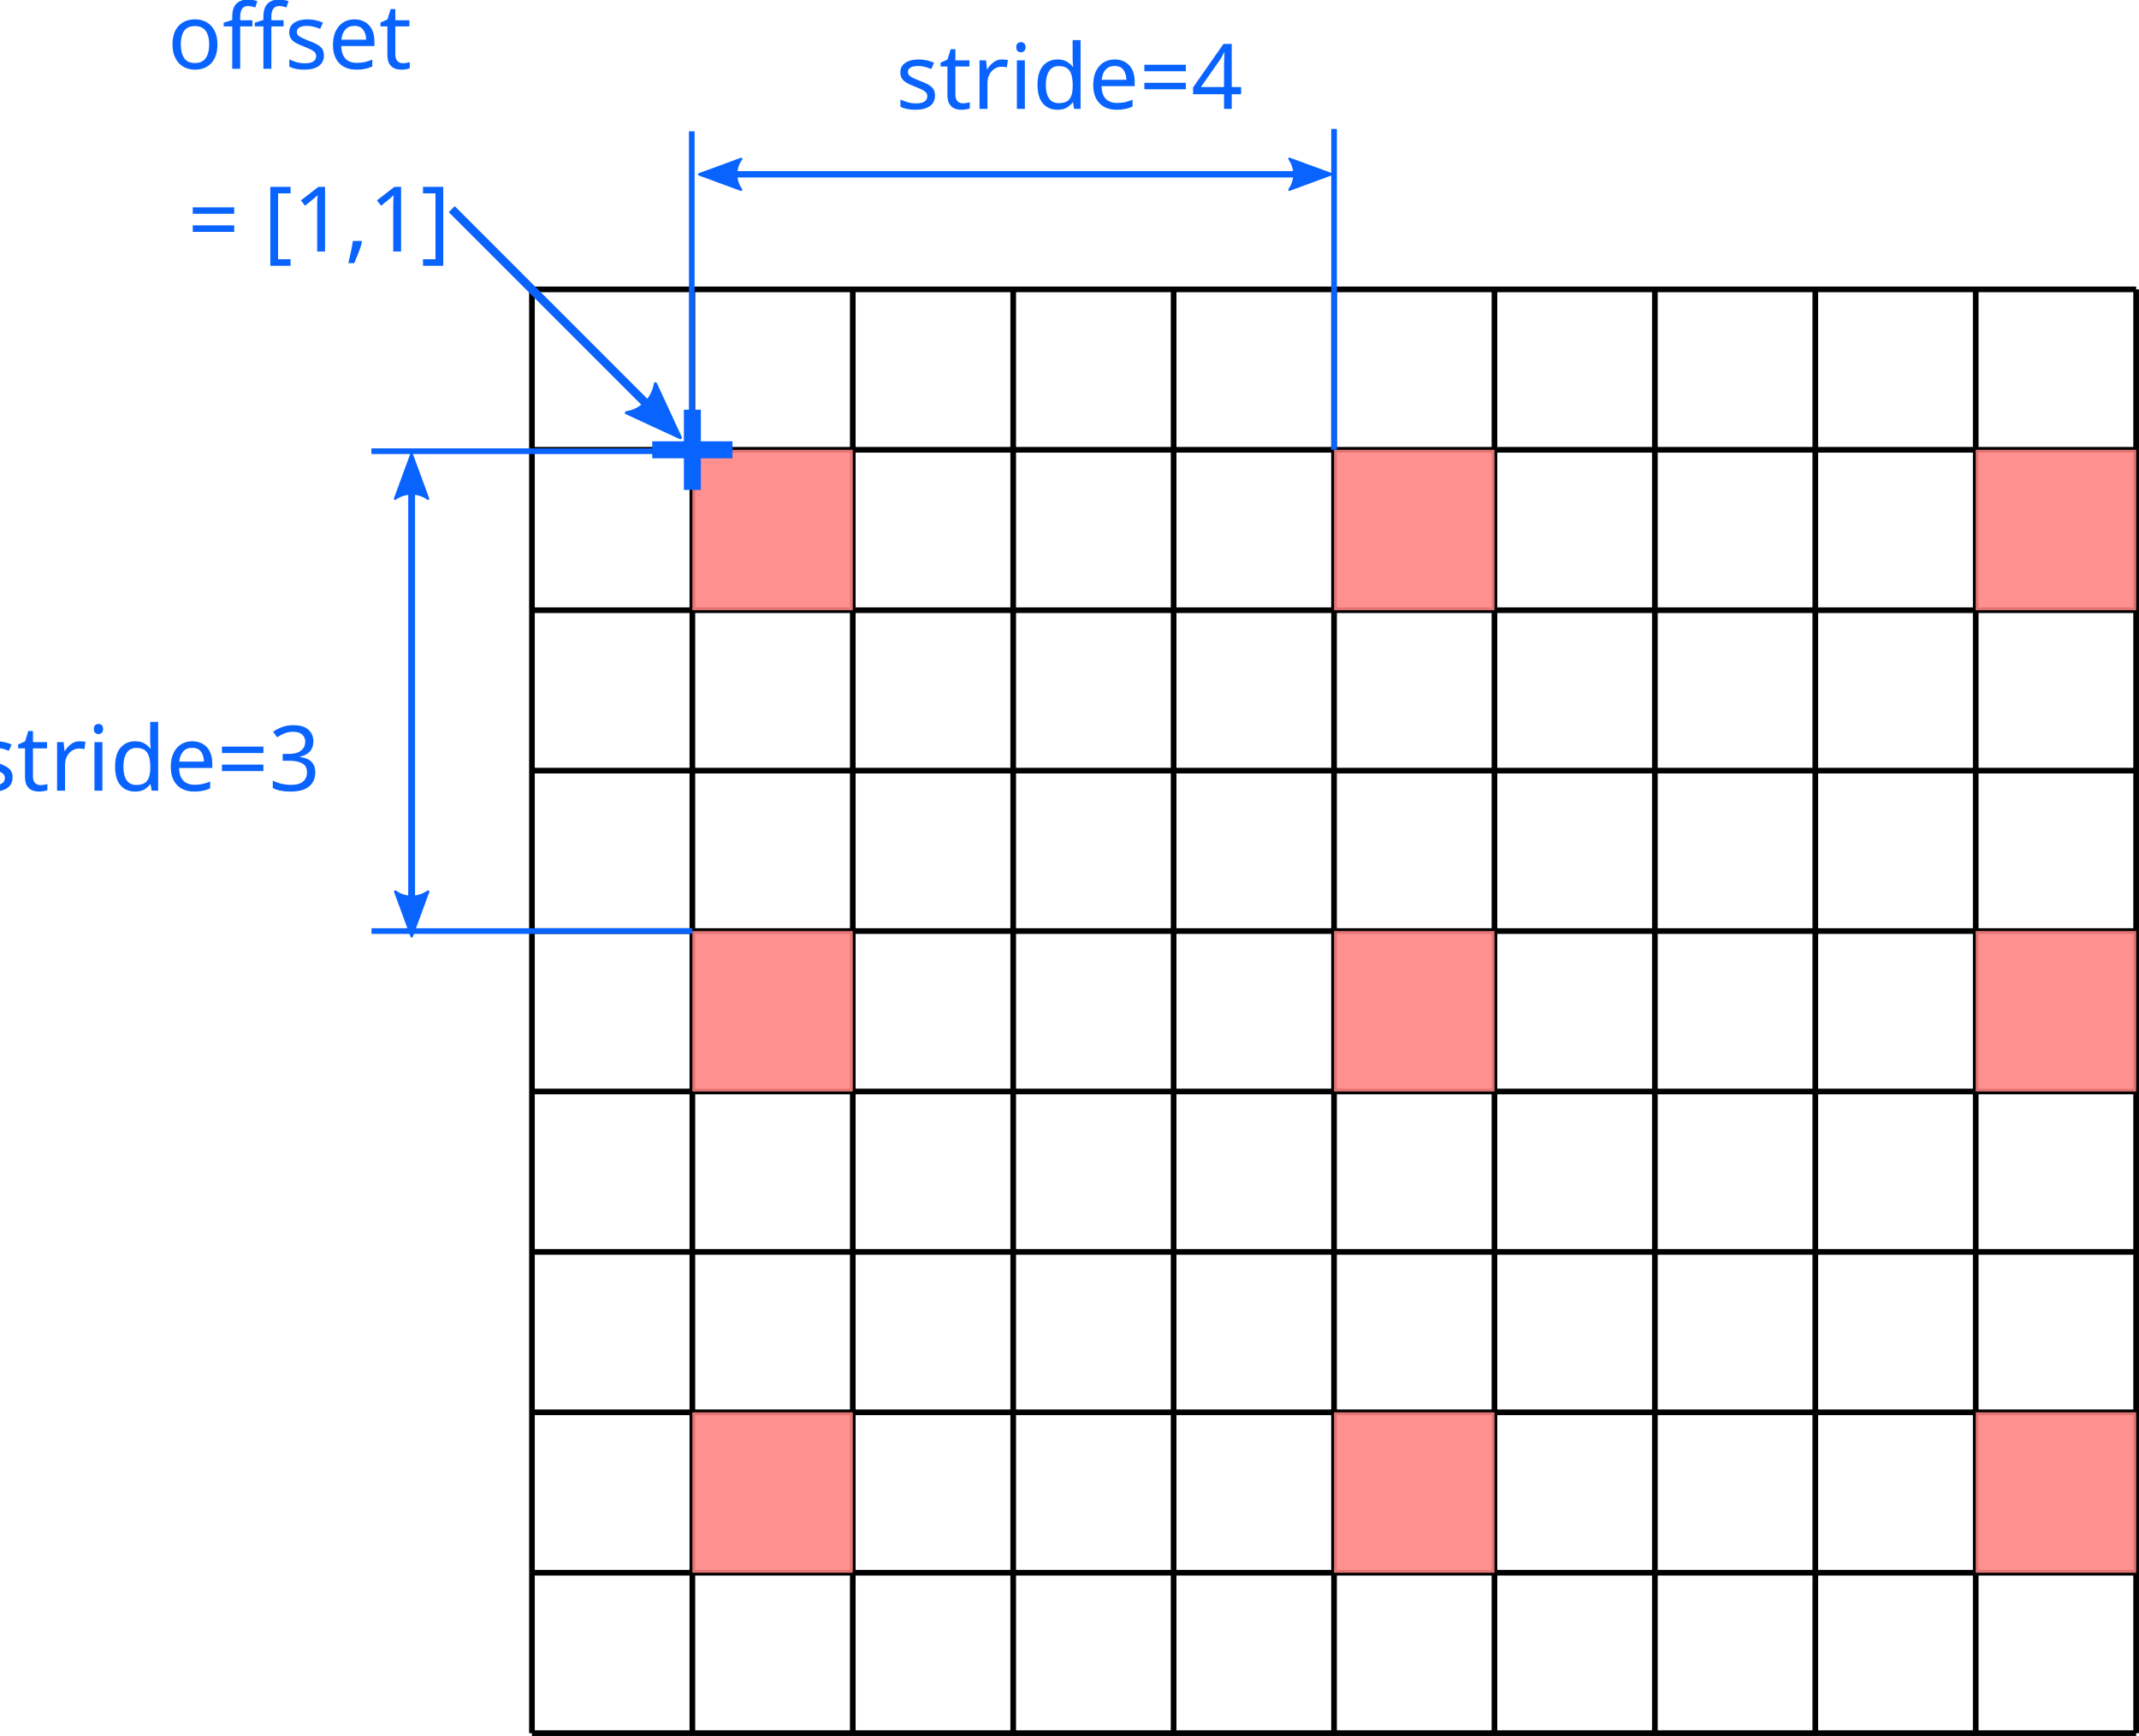
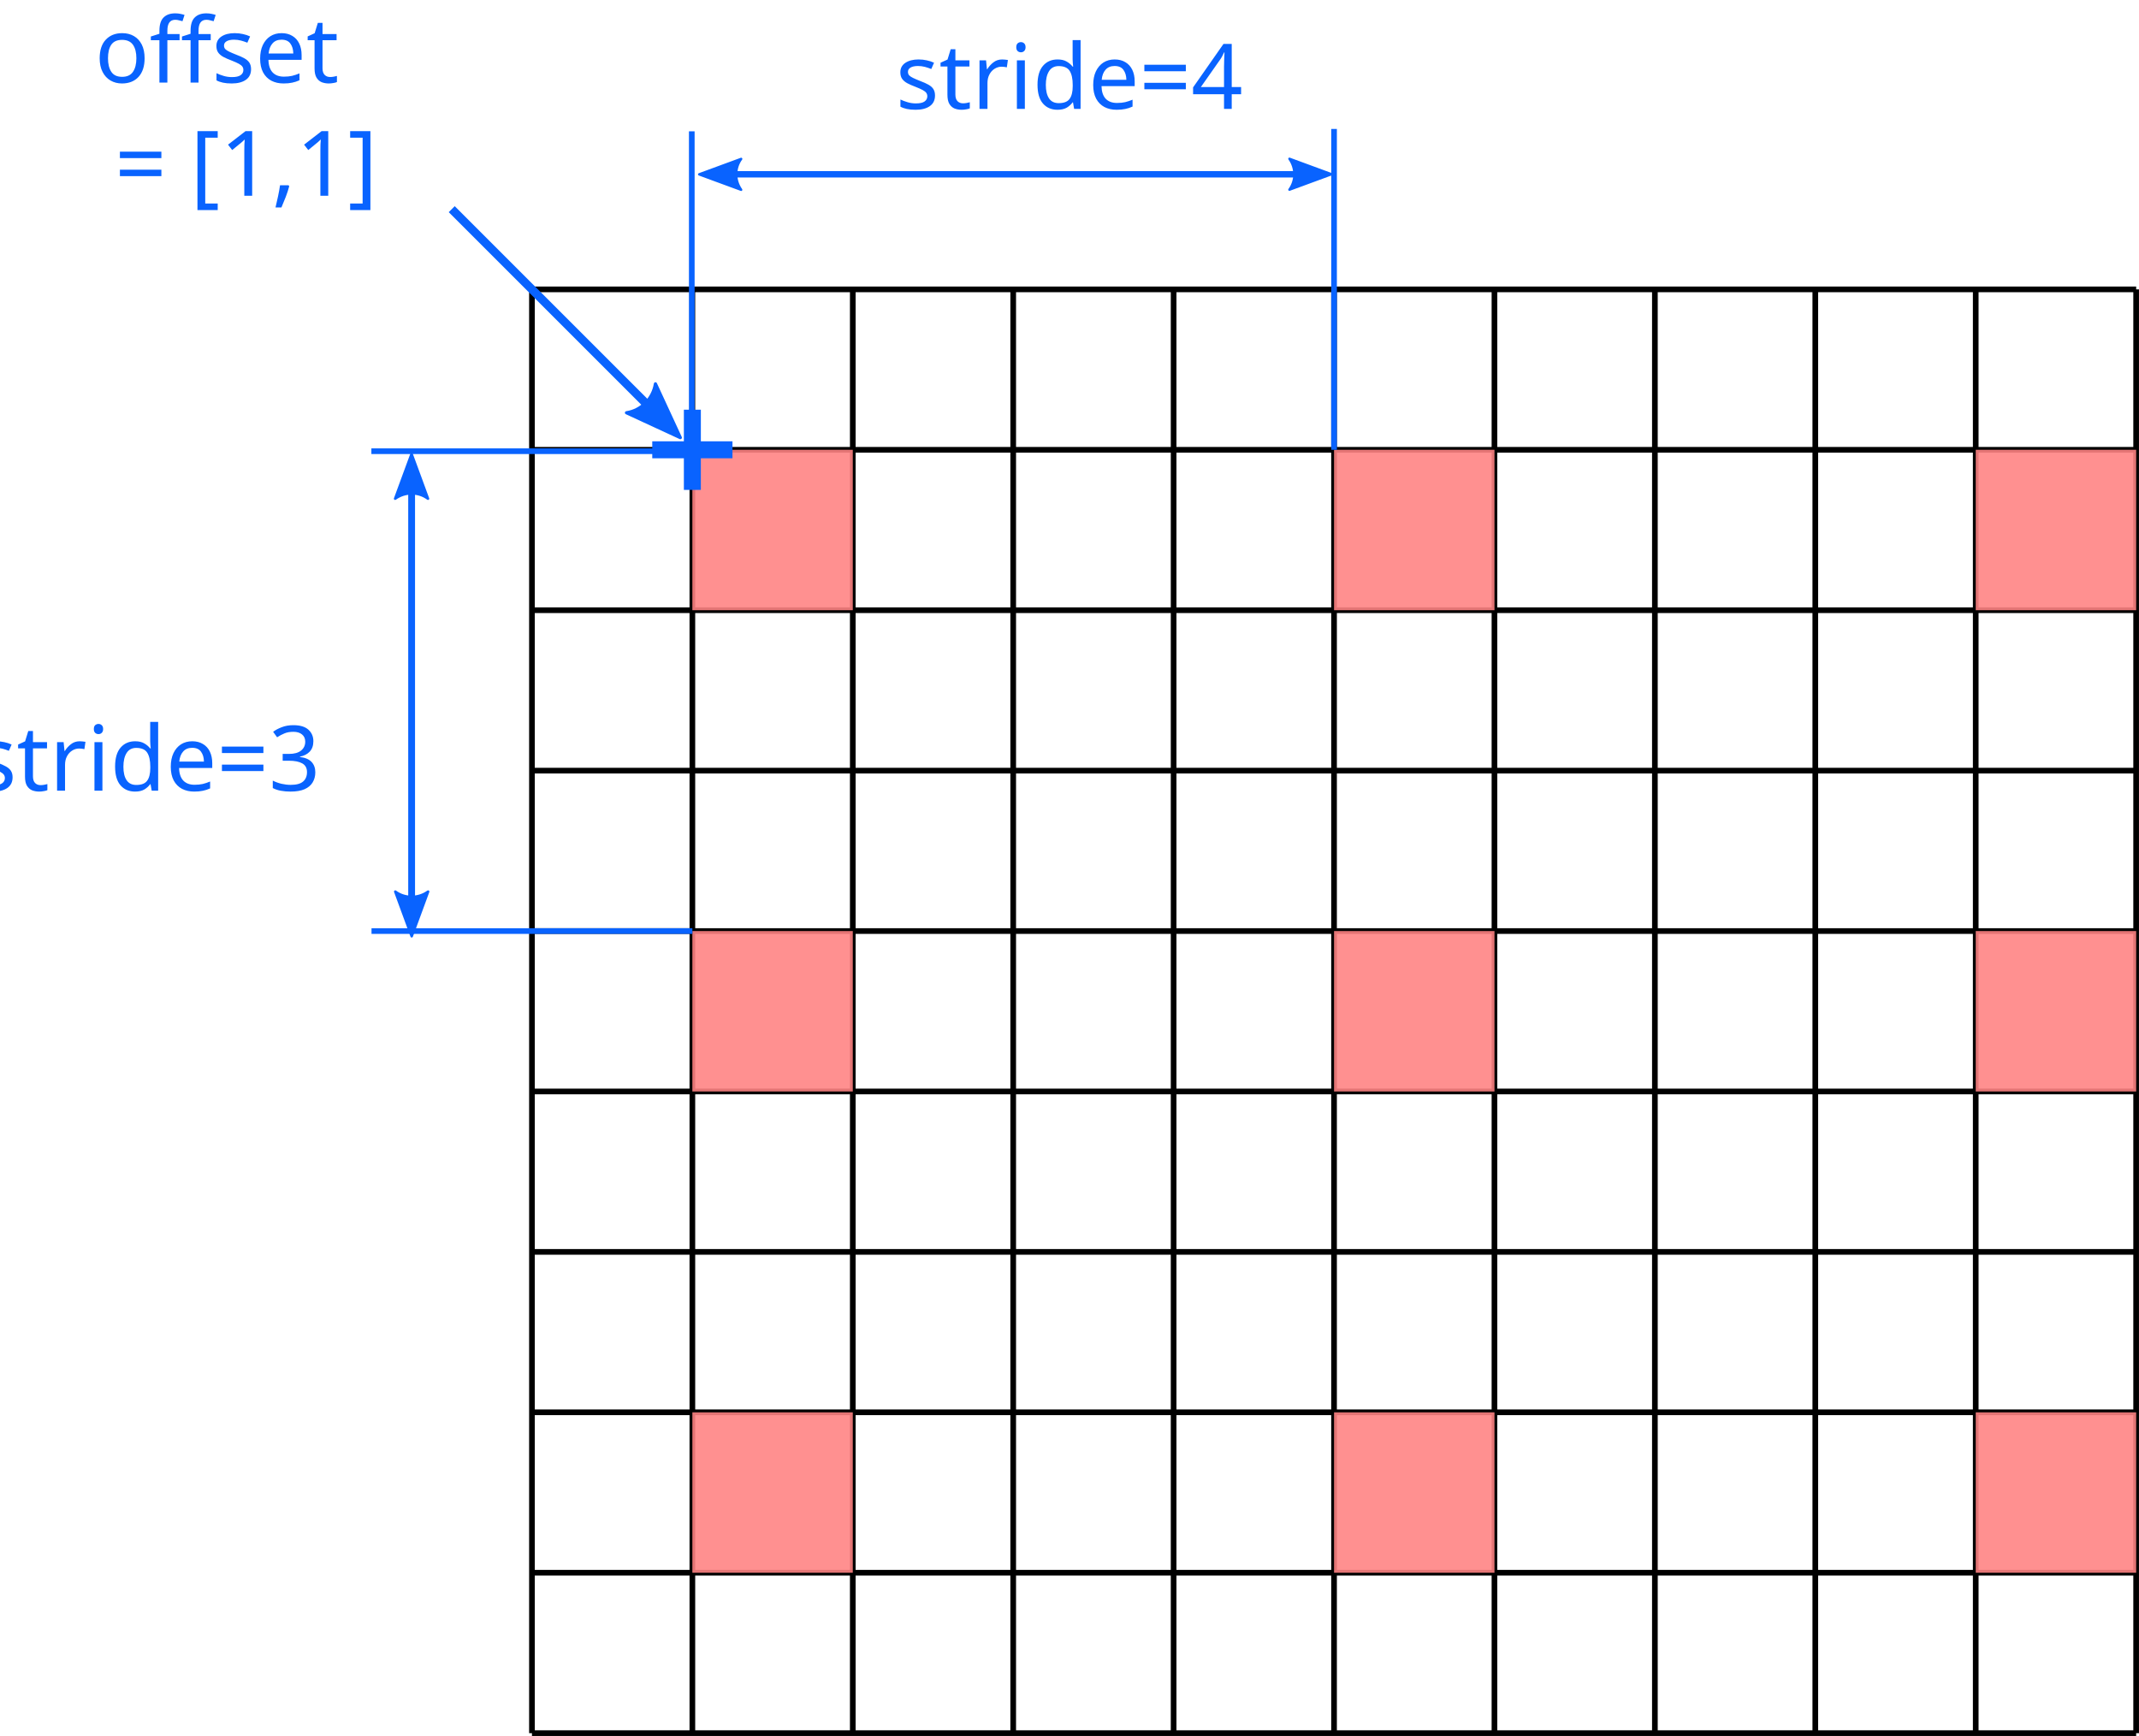
<svg xmlns="http://www.w3.org/2000/svg" width="377.959" height="306.751" id="svg2" version="1.1">
  <defs id="defs4">
    <marker style="overflow:visible" id="Arrow2Mstart" refX="0" refY="0" orient="auto">
      <path transform="scale(0.6,0.6)" d="M 8.719,4.034 -2.207,0.016 8.719,-4.002 c -1.745,2.372 -1.735,5.617 -6e-7,8.035 z" style="fill-rule:evenodd;stroke-width:0.625;stroke-linejoin:round" id="path3897" />
    </marker>
    <marker style="overflow:visible" id="Arrow2Mend" refX="0" refY="0" orient="auto">
      <path transform="scale(-0.6,-0.6)" d="M 8.719,4.034 -2.207,0.016 8.719,-4.002 c -1.745,2.372 -1.735,5.617 -6e-7,8.035 z" style="fill-rule:evenodd;stroke-width:0.625;stroke-linejoin:round" id="path3900" />
    </marker>
    <marker style="overflow:visible" id="Arrow2Mendp" refX="0" refY="0" orient="auto">
      <path transform="scale(-0.6,-0.6)" d="M 8.719,4.034 -2.207,0.016 8.719,-4.002 c -1.745,2.372 -1.735,5.617 -6e-7,8.035 z" style="fill:#09ff0e;fill-rule:evenodd;stroke:#09ff0e;stroke-width:0.625;stroke-linejoin:round" id="path4319" />
    </marker>
    <marker style="overflow:visible" id="Arrow2Mendp7" refX="0" refY="0" orient="auto">
      <path transform="scale(-0.6)" d="M 8.719,4.034 -2.207,0.016 8.719,-4.002 c -1.745,2.372 -1.735,5.617 -6e-7,8.035 z" style="fill:#0963ff;fill-rule:evenodd;stroke:#0963ff;stroke-width:0.625;stroke-linejoin:round" id="path4374" />
    </marker>
    <marker style="overflow:visible" id="Arrow2Mstartf" refX="0" refY="0" orient="auto">
      <path transform="scale(0.6)" d="M 8.719,4.034 -2.207,0.016 8.719,-4.002 c -1.745,2.372 -1.735,5.617 -6e-7,8.035 z" style="fill:#0963ff;fill-rule:evenodd;stroke:#0963ff;stroke-width:0.625;stroke-linejoin:round" id="path5219" />
    </marker>
    <marker style="overflow:visible" id="Arrow2Mendr" refX="0" refY="0" orient="auto">
      <path transform="scale(-0.6)" d="M 8.719,4.034 -2.207,0.016 8.719,-4.002 c -1.745,2.372 -1.735,5.617 -6e-7,8.035 z" style="fill:#0963ff;fill-rule:evenodd;stroke:#0963ff;stroke-width:0.625;stroke-linejoin:round" id="path5222" />
    </marker>
  </defs>
  <g transform="translate(37.30112,-420.1272)" id="layer1">
    <path id="path2987" d="m 56.693,471.26 0,255.118 m 28.346,-255.118 0,255.118 m 28.346,-255.118 0,255.118 m 28.346,-255.118 0,255.118 m 28.346,-255.118 0,255.118 m 28.346,-255.118 0,255.118 m 28.346,-255.118 0,255.118 m 28.346,-255.118 0,255.118 m 28.346,-255.118 0,255.118 m 28.346,-255.118 0,255.118 m 28.346,-255.118 0,255.118 M 56.693,471.26 l 283.465,0 m -283.465,28.346 283.465,0 m -283.465,28.346 283.465,0 m -283.465,28.346 283.465,0 m -283.465,28.346 283.465,0 m -283.465,28.346 283.465,0 m -283.465,28.346 283.465,0 m -283.465,28.346 283.465,0 m -283.465,28.346 283.465,0 m -283.465,28.346 283.465,0" style="fill:none;stroke:#000000;stroke-width:1px;stroke-linecap:butt;stroke-linejoin:miter;stroke-opacity:1" />
    <rect y="499.606" x="85.039" height="28.346" width="28.346" id="rect2991" style="fill:#ff8383;fill-opacity:0.891;fill-rule:evenodd;stroke:none" />
    <rect y="499.606" x="198.425" height="28.346" width="28.346" id="rect2991-3" style="fill:#ff8383;fill-opacity:0.891;fill-rule:evenodd;stroke:none" />
    <rect y="499.606" x="311.811" height="28.346" width="28.346" id="rect2991-6" style="fill:#ff8383;fill-opacity:0.891;fill-rule:evenodd;stroke:none" />
    <rect y="584.646" x="85.039" height="28.346" width="28.346" id="rect2991-7" style="fill:#ff8383;fill-opacity:0.891;fill-rule:evenodd;stroke:none" />
    <rect y="584.646" x="198.425" height="28.346" width="28.346" id="rect2991-5" style="fill:#ff8383;fill-opacity:0.891;fill-rule:evenodd;stroke:none" />
    <rect y="584.646" x="311.811" height="28.346" width="28.346" id="rect2991-35" style="fill:#ff8383;fill-opacity:0.891;fill-rule:evenodd;stroke:none" />
    <rect y="669.685" x="85.039" height="28.346" width="28.346" id="rect2991-62" style="fill:#ff8383;fill-opacity:0.891;fill-rule:evenodd;stroke:none" />
    <rect y="669.685" x="198.425" height="28.346" width="28.346" id="rect2991-9" style="fill:#ff8383;fill-opacity:0.891;fill-rule:evenodd;stroke:none" />
    <rect y="669.685" x="311.811" height="28.346" width="28.346" id="rect2991-1" style="fill:#ff8383;fill-opacity:0.891;fill-rule:evenodd;stroke:none" />
    <path transform="translate(56.19291,470.7598)" id="path3847" d="m 28.846,21.76 0,14.173" style="fill:none;stroke:#0963ff;stroke-width:3;stroke-linecap:butt;stroke-linejoin:miter;stroke-miterlimit:4;stroke-opacity:1;stroke-dasharray:none" />
    <path id="path3847-2" d="m 77.953,499.606 14.173,0" style="fill:none;stroke:#0963ff;stroke-width:3;stroke-linecap:butt;stroke-linejoin:miter;stroke-miterlimit:4;stroke-opacity:1;stroke-dasharray:none" />
    <path transform="translate(56.19291,470.7598)" id="path3867" d="M -13.673,-13.673 25.303,25.303" style="fill:#000bfc;fill-opacity:1;stroke:#0963ff;stroke-width:1.5;stroke-linecap:butt;stroke-linejoin:miter;stroke-miterlimit:4;stroke-opacity:1;stroke-dasharray:none;marker-end:url(#Arrow2Mendp7)" />
-     <text xml:space="preserve" style="font-style:normal;font-weight:normal;line-height:0%;font-family:sans-serif;letter-spacing:0px;word-spacing:0px;fill:#0963ff;fill-opacity:1;stroke:none" x="24.803" y="432.283" id="text4360">
-       <tspan id="tspan4362" x="24.803" y="432.283" style="font-size:16px;line-height:1.25;font-family:sans-serif;text-align:center;text-anchor:middle;fill:#0963ff;fill-opacity:1;stroke:none">offset</tspan>
-       <tspan id="tspan4817" x="24.803" y="464.562" style="font-size:16px;line-height:1.25;font-family:sans-serif;text-align:center;text-anchor:middle;fill:#0963ff;fill-opacity:1;stroke:none"> = [1,1]</tspan>
+     <text xml:space="preserve" style="font-style:normal;font-weight:normal;line-height:0%;font-family:sans-serif;letter-spacing:0px;word-spacing:0px;fill:#0963ff;fill-opacity:1;stroke:none" x="11.933" y="434.716" id="text4360">
+       <tspan id="tspan4362" x="11.933" y="434.716" style="font-size:16px;line-height:1.25;font-family:sans-serif;text-align:center;text-anchor:middle;fill:#0963ff;fill-opacity:1;stroke:none">offset</tspan>
+       <tspan id="tspan4817" x="11.933" y="454.716" style="font-size:16px;line-height:1.25;font-family:sans-serif;text-align:center;text-anchor:middle;fill:#0963ff;fill-opacity:1;stroke:none"> = [1,1]</tspan>
    </text>
    <path id="path4419" d="M 28.321,499.856 H 85.014" style="fill:none;stroke:#0963ff;stroke-width:1px;stroke-linecap:butt;stroke-linejoin:miter;stroke-opacity:1" />
    <path id="path4419-7" d="m 28.346,584.646 56.693,0" style="fill:none;stroke:#0963ff;stroke-width:1px;stroke-linecap:butt;stroke-linejoin:miter;stroke-opacity:1" />
    <path id="path4439" d="m 35.433,501.948 v 82.022" style="fill:none;stroke:#0963ff;stroke-width:1.203px;stroke-linecap:butt;stroke-linejoin:miter;stroke-opacity:1;marker-start:url(#Arrow2Mstartf);marker-end:url(#Arrow2Mendr)" />
    <path id="path4819" d="M 84.935,500.024 V 443.331" style="fill:none;stroke:#0963ff;stroke-width:1px;stroke-linecap:butt;stroke-linejoin:miter;stroke-opacity:1" />
    <path id="path4821" d="m 198.425,499.606 0,-56.693" style="fill:none;stroke:#0963ff;stroke-width:1px;stroke-linecap:butt;stroke-linejoin:miter;stroke-opacity:1" />
    <path id="path4827" d="M 87.744,450.924 H 196.457" style="fill:none;stroke:#0963ff;stroke-width:1.131px;stroke-linecap:butt;stroke-linejoin:miter;stroke-opacity:1;marker-start:url(#Arrow2Mstartf);marker-end:url(#Arrow2Mendp7)" />
    <text xml:space="preserve" style="font-style:normal;font-weight:normal;line-height:0%;font-family:sans-serif;letter-spacing:0px;word-spacing:0px;fill:#0963ff;fill-opacity:1;stroke:none" x="-3.543" y="559.842" id="text4360-0">
      <tspan x="-3.543" y="559.842" style="font-size:16px;line-height:1.25;font-family:sans-serif;text-align:center;text-anchor:middle;fill:#0963ff;fill-opacity:1;stroke:none" id="tspan470">stride=3</tspan>
    </text>
    <text xml:space="preserve" style="font-style:normal;font-weight:normal;line-height:0%;font-family:sans-serif;letter-spacing:0px;word-spacing:0px;fill:#0963ff;fill-opacity:1;stroke:none" x="159.449" y="439.37" id="text4360-6">
      <tspan x="159.449" y="439.37" style="font-size:16px;line-height:1.25;font-family:sans-serif;text-align:center;text-anchor:middle;fill:#0963ff;fill-opacity:1;stroke:none" id="tspan466">stride=4</tspan>
    </text>
  </g>
</svg>
